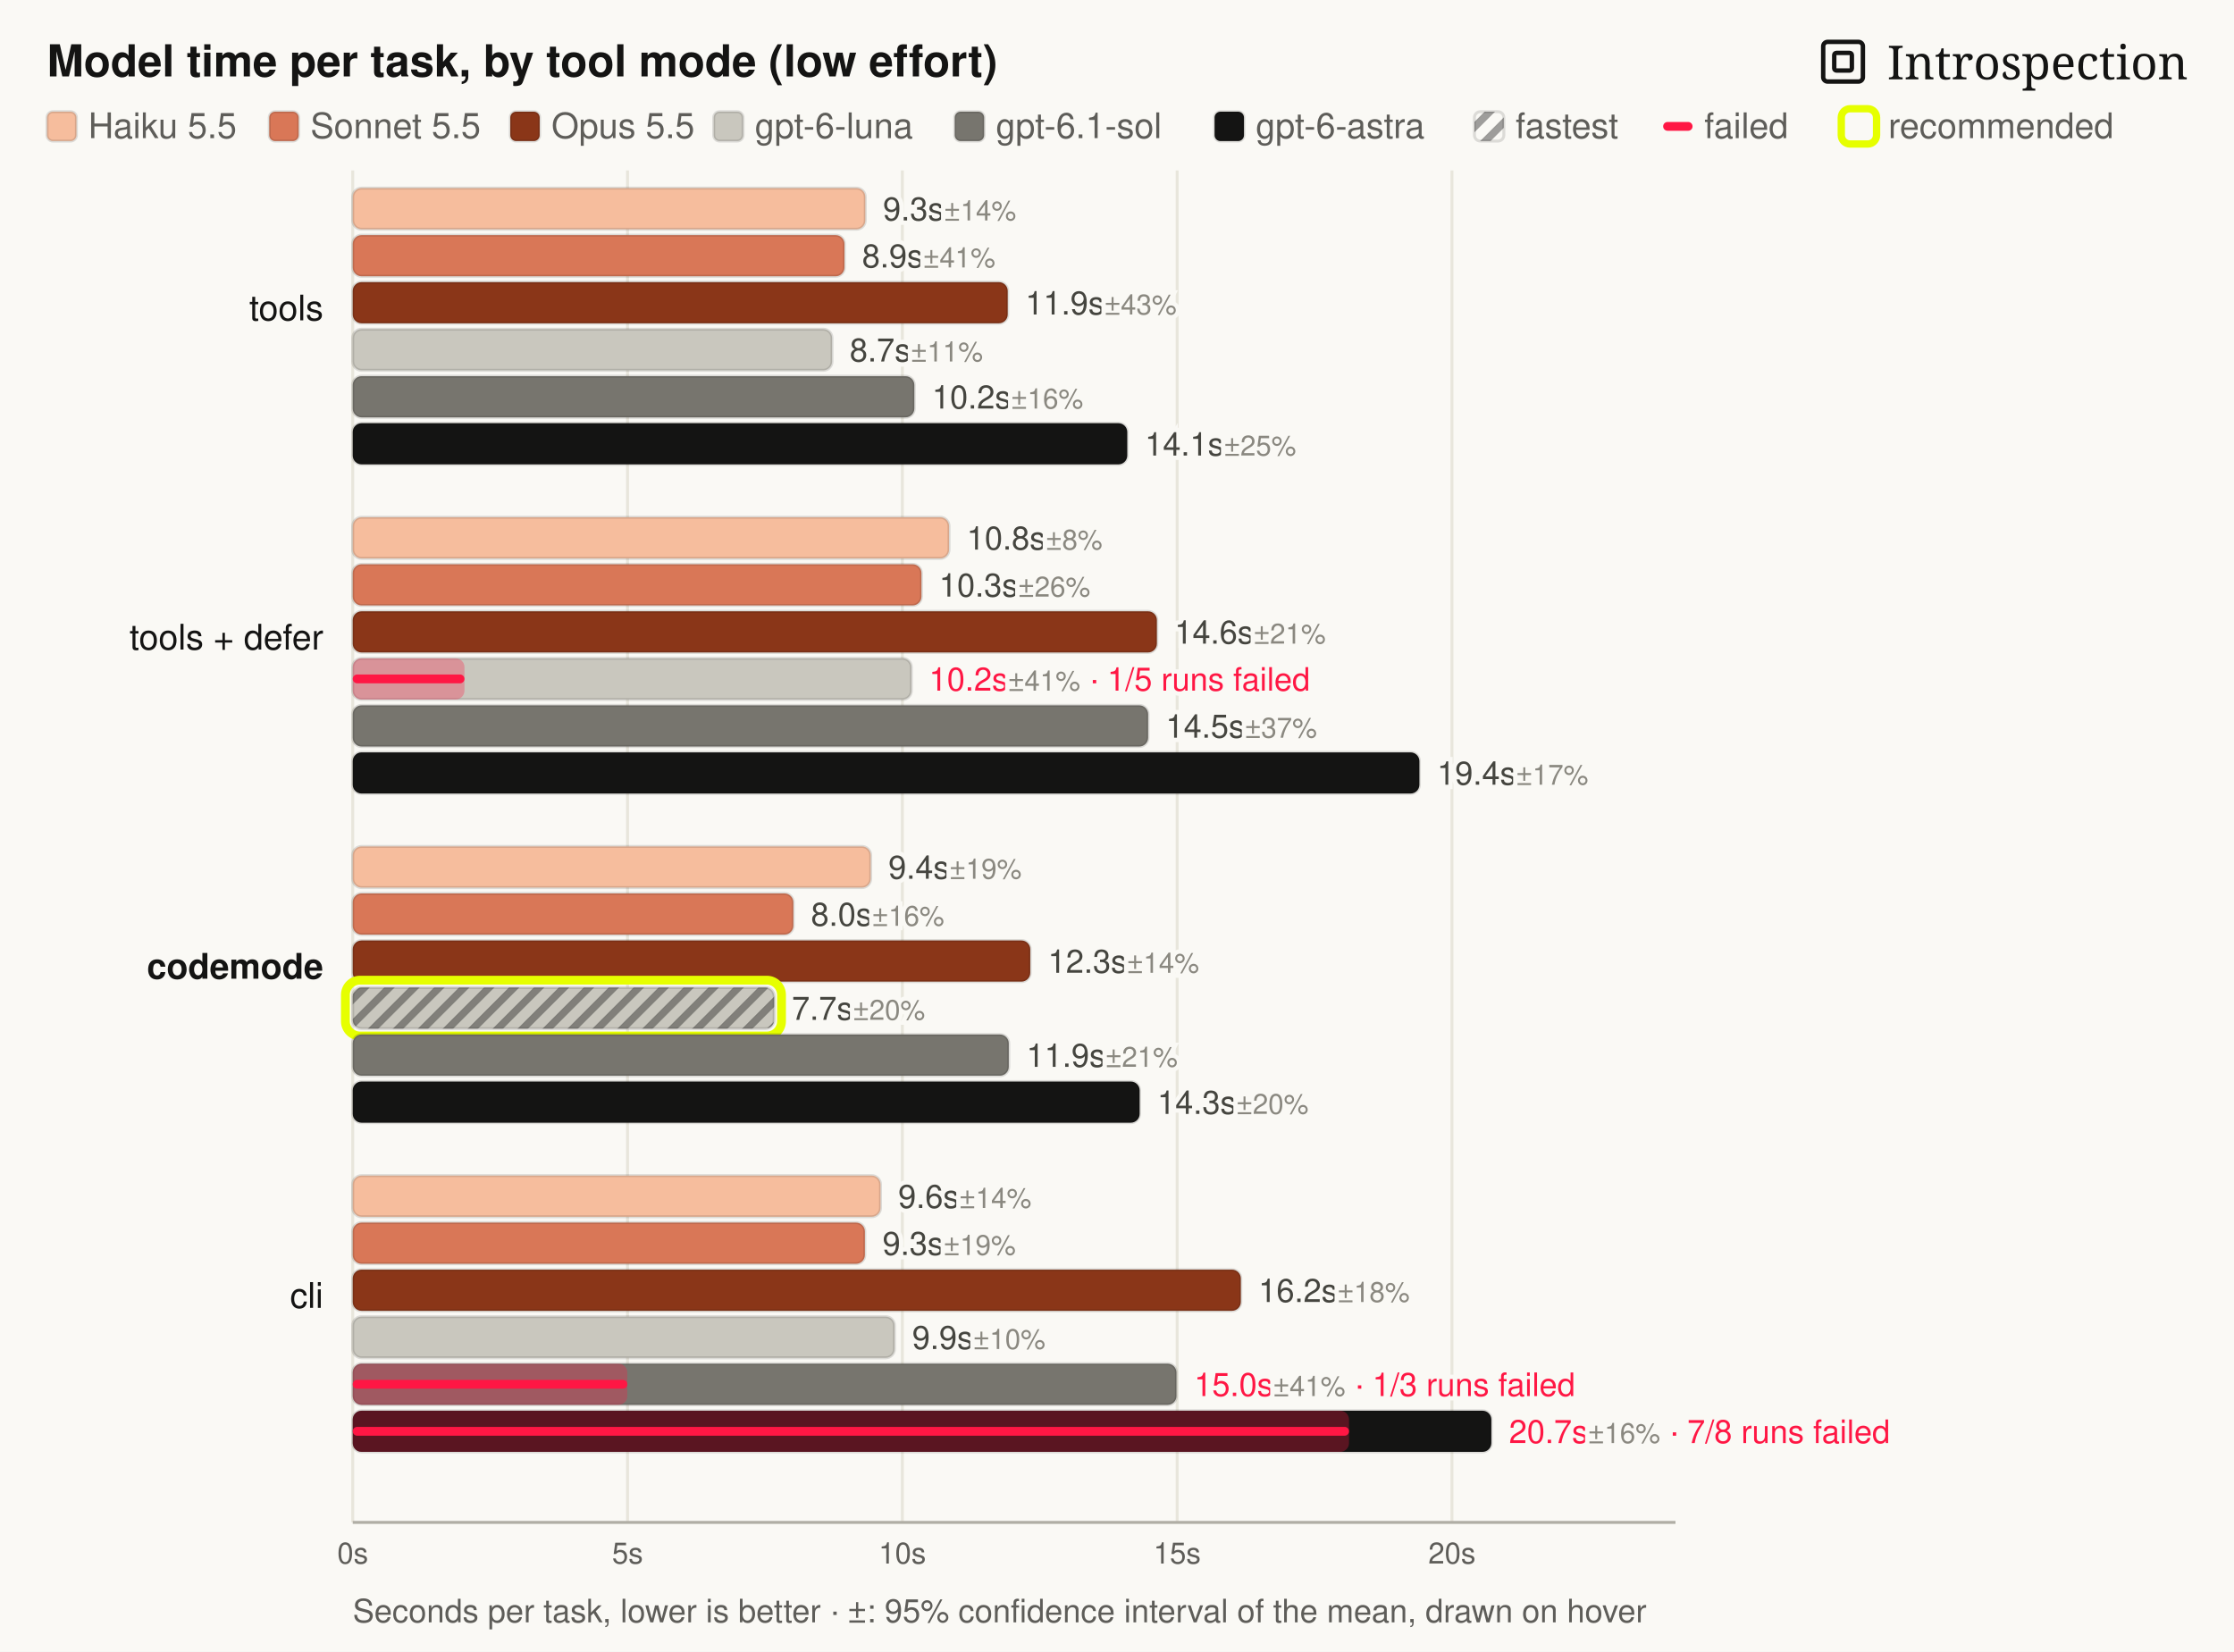
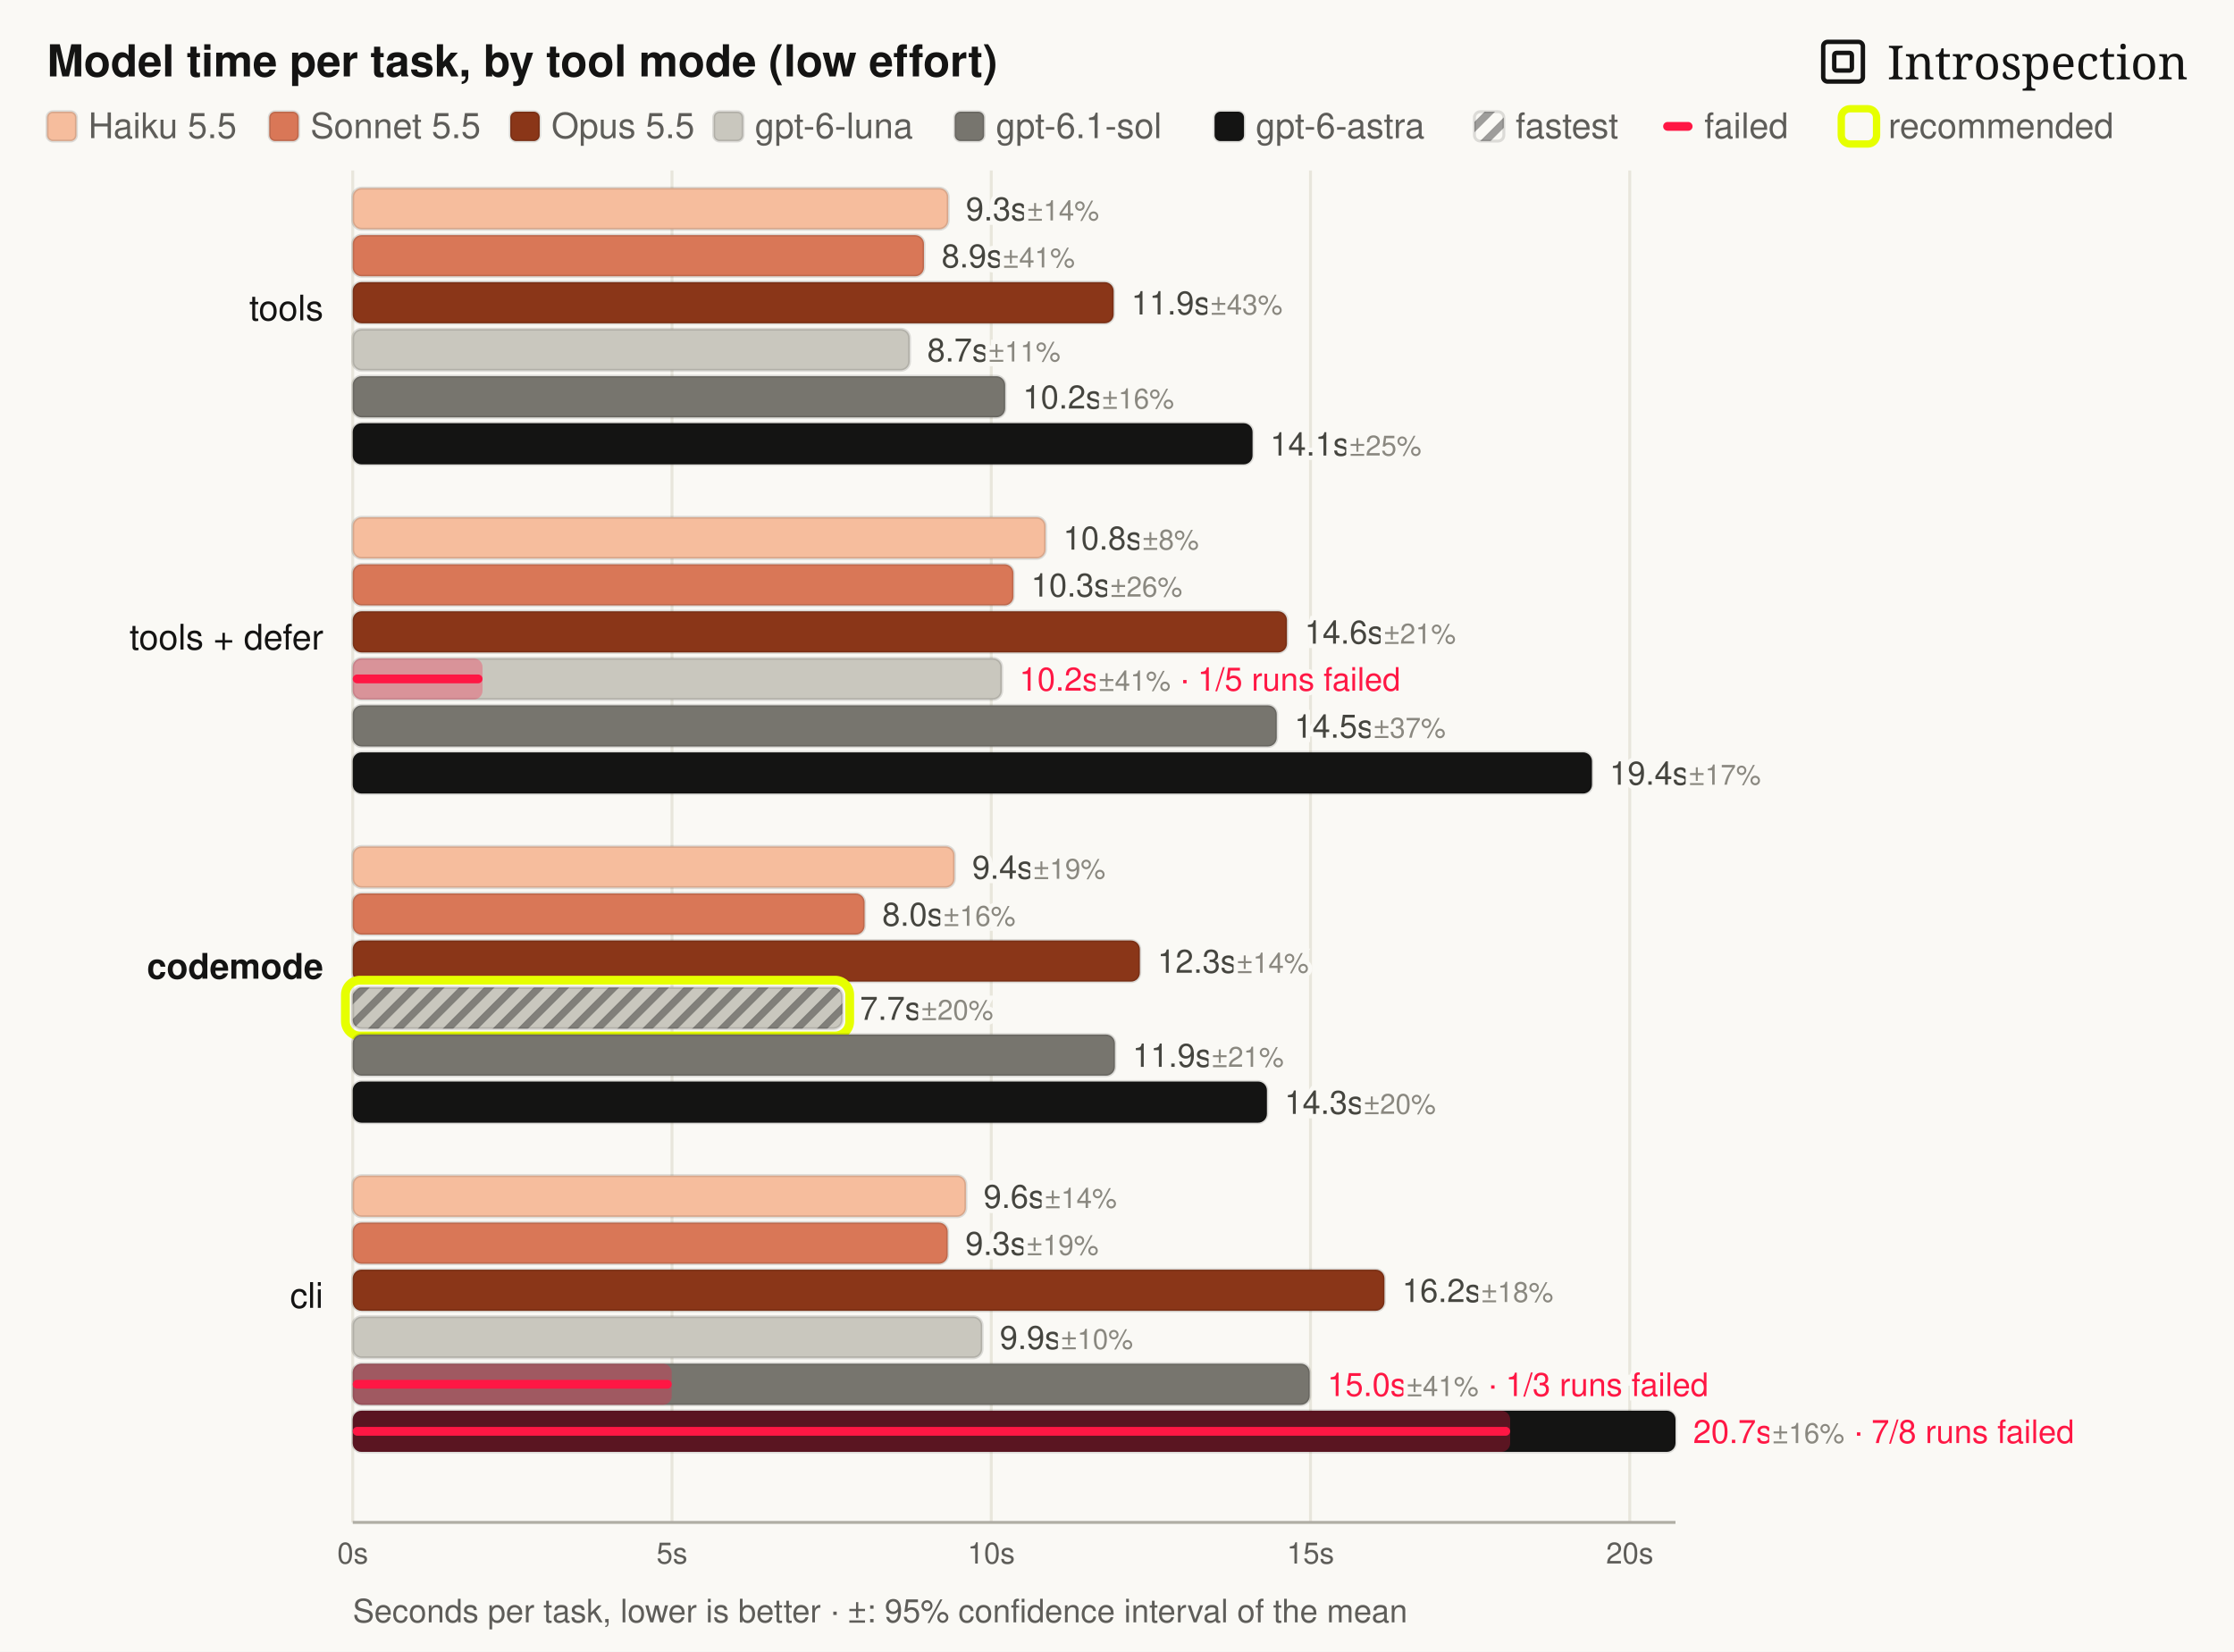
<svg xmlns="http://www.w3.org/2000/svg" width="760" height="562" viewBox="0 0 760 562" font-family="-apple-system, Segoe UI, Helvetica, Arial, sans-serif">
-   <style>.ci{opacity:0;transition:opacity .1s}.bar:hover .ci{opacity:1}</style>
  <defs>
    <pattern id="win-light" patternUnits="userSpaceOnUse" width="6" height="6" patternTransform="rotate(45)">
      <rect width="2.5" height="6" fill="#141413" opacity="0.4" />
    </pattern>
    <pattern id="win-dark" patternUnits="userSpaceOnUse" width="6" height="6" patternTransform="rotate(45)">
      <rect width="2.5" height="6" fill="#ffffff" opacity="0.6" />
    </pattern>
  </defs>
  <rect width="760" height="562" fill="#faf9f5" />
  <text x="16" y="26" font-size="15" font-weight="600" fill="#141413">Model time per task, by tool mode (low effort)</text>
  <g transform="translate(618 12) scale(0.75)" fill="none" stroke="#141413" stroke-width="2" stroke-linecap="round" stroke-linejoin="round">
    <rect x="3" y="3" width="18" height="18" rx="2" />
    <rect x="8" y="8" width="8" height="8" rx="1" />
  </g>
  <text x="642" y="27" font-size="16" font-family="Georgia, serif" fill="#141413">Introspection</text>
  <rect x="16" y="38" width="10" height="10" rx="2" fill="#f6bd9d" stroke="#0000001f" />
  <text x="30" y="47" font-size="12" fill="#5e5d59">Haiku 5.5</text>
  <rect x="91.6" y="38" width="10" height="10" rx="2" fill="#d97757" stroke="#0000001f" />
  <text x="105.6" y="47" font-size="12" fill="#5e5d59">Sonnet 5.5</text>
  <rect x="173.6" y="38" width="10" height="10" rx="2" fill="#8a3618" stroke="#0000001f" />
  <text x="187.6" y="47" font-size="12" fill="#5e5d59">Opus 5.5</text>
  <rect x="242.8" y="38" width="10" height="10" rx="2" fill="#c9c7be" stroke="#0000001f" />
  <text x="256.8" y="47" font-size="12" fill="#5e5d59">gpt-6-luna</text>
  <rect x="324.8" y="38" width="10" height="10" rx="2" fill="#77756e" stroke="#0000001f" />
  <text x="338.8" y="47" font-size="12" fill="#5e5d59">gpt-6.1-sol</text>
  <rect x="413.2" y="38" width="10" height="10" rx="2" fill="#141413" stroke="#0000001f" />
  <text x="427.2" y="47" font-size="12" fill="#5e5d59">gpt-6-astra</text>
  <rect x="501.6" y="38" width="10" height="10" rx="2" fill="url(#win-light)" stroke="#0000001f" />
  <text x="515.6" y="47" font-size="12" fill="#5e5d59">fastest</text>
  <rect x="565.8" y="41.5" width="10" height="3" rx="1.5" fill="#ff1744" />
  <text x="579.8" y="47" font-size="12" fill="#5e5d59">failed</text>
  <rect x="626.4" y="37" width="12" height="12" rx="3" fill="none" stroke="#e6ff00" stroke-width="2.5" />
  <text x="642.4" y="47" font-size="12" fill="#5e5d59">recommended</text>
  <line x1="120" y1="58" x2="120" y2="518" stroke="#e8e6dc" />
  <text x="120" y="532" font-size="10" text-anchor="middle" fill="#5e5d59">0s</text>
-   <line x1="213.489" y1="58" x2="213.489" y2="518" stroke="#e8e6dc" />
-   <text x="213.489" y="532" font-size="10" text-anchor="middle" fill="#5e5d59">5s</text>
-   <line x1="306.978" y1="58" x2="306.978" y2="518" stroke="#e8e6dc" />
-   <text x="306.978" y="532" font-size="10" text-anchor="middle" fill="#5e5d59">10s</text>
-   <line x1="400.467" y1="58" x2="400.467" y2="518" stroke="#e8e6dc" />
-   <text x="400.467" y="532" font-size="10" text-anchor="middle" fill="#5e5d59">15s</text>
-   <line x1="493.955" y1="58" x2="493.955" y2="518" stroke="#e8e6dc" />
-   <text x="493.955" y="532" font-size="10" text-anchor="middle" fill="#5e5d59">20s</text>
+   <line x1="228.61" y1="58" x2="228.61" y2="518" stroke="#e8e6dc" />
+   <text x="228.61" y="532" font-size="10" text-anchor="middle" fill="#5e5d59">5s</text>
+   <line x1="337.219" y1="58" x2="337.219" y2="518" stroke="#e8e6dc" />
+   <text x="337.219" y="532" font-size="10" text-anchor="middle" fill="#5e5d59">10s</text>
+   <line x1="445.829" y1="58" x2="445.829" y2="518" stroke="#e8e6dc" />
+   <text x="445.829" y="532" font-size="10" text-anchor="middle" fill="#5e5d59">15s</text>
+   <line x1="554.439" y1="58" x2="554.439" y2="518" stroke="#e8e6dc" />
+   <text x="554.439" y="532" font-size="10" text-anchor="middle" fill="#5e5d59">20s</text>
  <line x1="120" y1="518" x2="570" y2="518" stroke="#b0aea5" />
  <text x="110" y="109" font-size="12" text-anchor="end" fill="#141413" font-weight="400">tools</text>
-   <g class="bar">
-     <rect x="120" y="64" width="174.372" height="14" rx="3" fill="#f6bd9d" stroke="#0000001f" data-href="https://artificialanalysis.ai/models/claude-haiku-5-5" />
-     <g class="ci" stroke-width="1.2" stroke-opacity="0.75" pointer-events="none">
-       <line x1="270.718" y1="71" x2="294.372" y2="71" stroke="#141413" />
-       <line x1="294.372" y1="71" x2="318.025" y2="71" stroke="#141413" />
-       <line x1="270.718" y1="67.5" x2="270.718" y2="74.5" stroke="#141413" />
-       <line x1="318.025" y1="67.5" x2="318.025" y2="74.5" stroke="#141413" />
-     </g>
-     <text x="300.372" y="75" font-size="11" stroke="#faf9f5" stroke-width="3" paint-order="stroke" fill="#45453f">9.3s<tspan font-size="9.5" fill="#8a8880"> ±14%</tspan>
-     </text>
-   </g>
-   <g class="bar">
-     <rect x="120" y="80" width="167.276" height="14" rx="3" fill="#d97757" stroke="#0000001f" data-href="https://artificialanalysis.ai/models/claude-sonnet-5-5" />
-     <g class="ci" stroke-width="1.2" stroke-opacity="0.75" pointer-events="none">
-       <line x1="218.993" y1="87" x2="287.276" y2="87" stroke="#ffffff" />
-       <line x1="287.276" y1="87" x2="355.56" y2="87" stroke="#141413" />
-       <line x1="218.993" y1="83.5" x2="218.993" y2="90.5" stroke="#ffffff" />
-       <line x1="355.56" y1="83.5" x2="355.56" y2="90.5" stroke="#141413" />
-     </g>
-     <text x="293.276" y="91" font-size="11" stroke="#faf9f5" stroke-width="3" paint-order="stroke" fill="#45453f">8.9s<tspan font-size="9.5" fill="#8a8880"> ±41%</tspan>
-     </text>
-   </g>
-   <g class="bar">
-     <rect x="120" y="96" width="222.821" height="14" rx="3" fill="#8a3618" stroke="#0000001f" data-href="https://artificialanalysis.ai/models/claude-opus-5-5" />
-     <g class="ci" stroke-width="1.2" stroke-opacity="0.75" pointer-events="none">
-       <line x1="247.066" y1="103" x2="342.821" y2="103" stroke="#ffffff" />
-       <line x1="342.821" y1="103" x2="438.576" y2="103" stroke="#141413" />
-       <line x1="247.066" y1="99.5" x2="247.066" y2="106.5" stroke="#ffffff" />
-       <line x1="438.576" y1="99.5" x2="438.576" y2="106.5" stroke="#141413" />
-     </g>
-     <text x="348.821" y="107" font-size="11" stroke="#faf9f5" stroke-width="3" paint-order="stroke" fill="#45453f">11.9s<tspan font-size="9.5" fill="#8a8880"> ±43%</tspan>
-     </text>
-   </g>
-   <g class="bar">
-     <rect x="120" y="112" width="163.063" height="14" rx="3" fill="#c9c7be" stroke="#0000001f" data-href="https://artificialanalysis.ai/models/gpt-6-luna" />
-     <g class="ci" stroke-width="1.2" stroke-opacity="0.75" pointer-events="none">
-       <line x1="265.549" y1="119" x2="283.063" y2="119" stroke="#141413" />
-       <line x1="283.063" y1="119" x2="300.577" y2="119" stroke="#141413" />
-       <line x1="265.549" y1="115.5" x2="265.549" y2="122.5" stroke="#141413" />
-       <line x1="300.577" y1="115.5" x2="300.577" y2="122.5" stroke="#141413" />
-     </g>
-     <text x="289.063" y="123" font-size="11" stroke="#faf9f5" stroke-width="3" paint-order="stroke" fill="#45453f">8.7s<tspan font-size="9.5" fill="#8a8880"> ±11%</tspan>
-     </text>
-   </g>
-   <g class="bar">
-     <rect x="120" y="128" width="191.054" height="14" rx="3" fill="#77756e" stroke="#0000001f" data-href="https://artificialanalysis.ai/models/gpt-6-1-sol" />
-     <g class="ci" stroke-width="1.2" stroke-opacity="0.75" pointer-events="none">
-       <line x1="279.853" y1="135" x2="311.054" y2="135" stroke="#ffffff" />
-       <line x1="311.054" y1="135" x2="342.255" y2="135" stroke="#141413" />
-       <line x1="279.853" y1="131.5" x2="279.853" y2="138.5" stroke="#ffffff" />
-       <line x1="342.255" y1="131.5" x2="342.255" y2="138.5" stroke="#141413" />
-     </g>
-     <text x="317.054" y="139" font-size="11" stroke="#faf9f5" stroke-width="3" paint-order="stroke" fill="#45453f">10.2s<tspan font-size="9.5" fill="#8a8880"> ±16%</tspan>
-     </text>
-   </g>
-   <g class="bar">
-     <rect x="120" y="144" width="263.489" height="14" rx="3" fill="#141413" stroke="#0000001f" data-href="https://artificialanalysis.ai/models/gpt-6-astra" />
-     <g class="ci" stroke-width="1.2" stroke-opacity="0.75" pointer-events="none">
-       <line x1="318.146" y1="151" x2="383.489" y2="151" stroke="#ffffff" />
-       <line x1="383.489" y1="151" x2="448.832" y2="151" stroke="#141413" />
-       <line x1="318.146" y1="147.5" x2="318.146" y2="154.5" stroke="#ffffff" />
-       <line x1="448.832" y1="147.5" x2="448.832" y2="154.5" stroke="#141413" />
-     </g>
-     <text x="389.489" y="155" font-size="11" stroke="#faf9f5" stroke-width="3" paint-order="stroke" fill="#45453f">14.1s<tspan font-size="9.5" fill="#8a8880"> ±25%</tspan>
-     </text>
-   </g>
+   <rect x="120" y="64" width="202.575" height="14" rx="3" fill="#f6bd9d" stroke="#0000001f" data-href="https://artificialanalysis.ai/models/claude-haiku-5-5" />
+   <text x="328.575" y="75" font-size="11" stroke="#faf9f5" stroke-width="3" paint-order="stroke" fill="#45453f">9.3s<tspan font-size="9.5" fill="#8a8880"> ±14%</tspan>
+   </text>
+   <rect x="120" y="80" width="194.332" height="14" rx="3" fill="#d97757" stroke="#0000001f" data-href="https://artificialanalysis.ai/models/claude-sonnet-5-5" />
+   <text x="320.332" y="91" font-size="11" stroke="#faf9f5" stroke-width="3" paint-order="stroke" fill="#45453f">8.9s<tspan font-size="9.5" fill="#8a8880"> ±41%</tspan>
+   </text>
+   <rect x="120" y="96" width="258.86" height="14" rx="3" fill="#8a3618" stroke="#0000001f" data-href="https://artificialanalysis.ai/models/claude-opus-5-5" />
+   <text x="384.86" y="107" font-size="11" stroke="#faf9f5" stroke-width="3" paint-order="stroke" fill="#45453f">11.9s<tspan font-size="9.5" fill="#8a8880"> ±43%</tspan>
+   </text>
+   <rect x="120" y="112" width="189.437" height="14" rx="3" fill="#c9c7be" stroke="#0000001f" data-href="https://artificialanalysis.ai/models/gpt-6-luna" />
+   <text x="315.437" y="123" font-size="11" stroke="#faf9f5" stroke-width="3" paint-order="stroke" fill="#45453f">8.7s<tspan font-size="9.5" fill="#8a8880"> ±11%</tspan>
+   </text>
+   <rect x="120" y="128" width="221.955" height="14" rx="3" fill="#77756e" stroke="#0000001f" data-href="https://artificialanalysis.ai/models/gpt-6-1-sol" />
+   <text x="347.955" y="139" font-size="11" stroke="#faf9f5" stroke-width="3" paint-order="stroke" fill="#45453f">10.2s<tspan font-size="9.5" fill="#8a8880"> ±16%</tspan>
+   </text>
+   <rect x="120" y="144" width="306.106" height="14" rx="3" fill="#141413" stroke="#0000001f" data-href="https://artificialanalysis.ai/models/gpt-6-astra" />
+   <text x="432.106" y="155" font-size="11" stroke="#faf9f5" stroke-width="3" paint-order="stroke" fill="#45453f">14.1s<tspan font-size="9.5" fill="#8a8880"> ±25%</tspan>
+   </text>
  <text x="110" y="221" font-size="12" text-anchor="end" fill="#141413" font-weight="400">tools + defer</text>
-   <g class="bar">
-     <rect x="120" y="176" width="202.867" height="14" rx="3" fill="#f6bd9d" stroke="#0000001f" data-href="https://artificialanalysis.ai/models/claude-haiku-5-5" />
-     <g class="ci" stroke-width="1.2" stroke-opacity="0.75" pointer-events="none">
-       <line x1="307.12" y1="183" x2="322.867" y2="183" stroke="#141413" />
-       <line x1="322.867" y1="183" x2="338.614" y2="183" stroke="#141413" />
-       <line x1="307.12" y1="179.5" x2="307.12" y2="186.5" stroke="#141413" />
-       <line x1="338.614" y1="179.5" x2="338.614" y2="186.5" stroke="#141413" />
-     </g>
-     <text x="328.867" y="187" font-size="11" stroke="#faf9f5" stroke-width="3" paint-order="stroke" fill="#45453f">10.8s<tspan font-size="9.5" fill="#8a8880"> ±8%</tspan>
-     </text>
-   </g>
-   <g class="bar">
-     <rect x="120" y="192" width="193.472" height="14" rx="3" fill="#d97757" stroke="#0000001f" data-href="https://artificialanalysis.ai/models/claude-sonnet-5-5" />
-     <g class="ci" stroke-width="1.2" stroke-opacity="0.75" pointer-events="none">
-       <line x1="263.608" y1="199" x2="313.472" y2="199" stroke="#ffffff" />
-       <line x1="313.472" y1="199" x2="363.337" y2="199" stroke="#141413" />
-       <line x1="263.608" y1="195.5" x2="263.608" y2="202.5" stroke="#ffffff" />
-       <line x1="363.337" y1="195.5" x2="363.337" y2="202.5" stroke="#141413" />
-     </g>
-     <text x="319.472" y="203" font-size="11" stroke="#faf9f5" stroke-width="3" paint-order="stroke" fill="#45453f">10.3s<tspan font-size="9.5" fill="#8a8880"> ±26%</tspan>
-     </text>
-   </g>
-   <g class="bar">
-     <rect x="120" y="208" width="273.567" height="14" rx="3" fill="#8a3618" stroke="#0000001f" data-href="https://artificialanalysis.ai/models/claude-opus-5-5" />
-     <g class="ci" stroke-width="1.2" stroke-opacity="0.75" pointer-events="none">
-       <line x1="336.347" y1="215" x2="393.567" y2="215" stroke="#ffffff" />
-       <line x1="393.567" y1="215" x2="450.787" y2="215" stroke="#141413" />
-       <line x1="336.347" y1="211.5" x2="336.347" y2="218.5" stroke="#ffffff" />
-       <line x1="450.787" y1="211.5" x2="450.787" y2="218.5" stroke="#141413" />
-     </g>
-     <text x="399.567" y="219" font-size="11" stroke="#faf9f5" stroke-width="3" paint-order="stroke" fill="#45453f">14.6s<tspan font-size="9.5" fill="#8a8880"> ±21%</tspan>
-     </text>
-   </g>
-   <g class="bar">
-     <rect x="120" y="224" width="190.048" height="14" rx="3" fill="#c9c7be" stroke="#0000001f" data-href="https://artificialanalysis.ai/models/gpt-6-luna" />
-     <rect x="120" y="224" width="38.01" height="14" rx="3" fill="#ff1744" opacity="0.3" pointer-events="none" />
-     <rect x="120" y="229.5" width="38.01" height="3" rx="1.5" fill="#ff1744" pointer-events="none" />
-     <g class="ci" stroke-width="1.2" stroke-opacity="0.75" pointer-events="none">
-       <line x1="231.491" y1="231" x2="310.048" y2="231" stroke="#141413" />
-       <line x1="310.048" y1="231" x2="388.605" y2="231" stroke="#141413" />
-       <line x1="231.491" y1="227.5" x2="231.491" y2="234.5" stroke="#141413" />
-       <line x1="388.605" y1="227.5" x2="388.605" y2="234.5" stroke="#141413" />
-     </g>
-     <text x="316.048" y="235" font-size="11" stroke="#faf9f5" stroke-width="3" paint-order="stroke" fill="#ff1744">10.2s<tspan font-size="9.5" fill="#8a8880"> ±41%</tspan> · 1/5 runs failed</text>
-   </g>
-   <g class="bar">
-     <rect x="120" y="240" width="270.582" height="14" rx="3" fill="#77756e" stroke="#0000001f" data-href="https://artificialanalysis.ai/models/gpt-6-1-sol" />
-     <g class="ci" stroke-width="1.2" stroke-opacity="0.75" pointer-events="none">
-       <line x1="289.174" y1="247" x2="390.582" y2="247" stroke="#ffffff" />
-       <line x1="390.582" y1="247" x2="491.989" y2="247" stroke="#141413" />
-       <line x1="289.174" y1="243.5" x2="289.174" y2="250.5" stroke="#ffffff" />
-       <line x1="491.989" y1="243.5" x2="491.989" y2="250.5" stroke="#141413" />
-     </g>
-     <text x="396.582" y="251" font-size="11" stroke="#faf9f5" stroke-width="3" paint-order="stroke" fill="#45453f">14.5s<tspan font-size="9.5" fill="#8a8880"> ±37%</tspan>
-     </text>
-   </g>
-   <g class="bar">
-     <rect x="120" y="256" width="362.88" height="14" rx="3" fill="#141413" stroke="#0000001f" data-href="https://artificialanalysis.ai/models/gpt-6-astra" />
-     <g class="ci" stroke-width="1.2" stroke-opacity="0.75" pointer-events="none">
-       <line x1="421.023" y1="263" x2="482.88" y2="263" stroke="#ffffff" />
-       <line x1="482.88" y1="263" x2="544.737" y2="263" stroke="#141413" />
-       <line x1="421.023" y1="259.5" x2="421.023" y2="266.5" stroke="#ffffff" />
-       <line x1="544.737" y1="259.5" x2="544.737" y2="266.5" stroke="#141413" />
-     </g>
-     <text x="488.88" y="267" font-size="11" stroke="#faf9f5" stroke-width="3" paint-order="stroke" fill="#45453f">19.4s<tspan font-size="9.5" fill="#8a8880"> ±17%</tspan>
-     </text>
-   </g>
+   <rect x="120" y="176" width="235.679" height="14" rx="3" fill="#f6bd9d" stroke="#0000001f" data-href="https://artificialanalysis.ai/models/claude-haiku-5-5" />
+   <text x="361.679" y="187" font-size="11" stroke="#faf9f5" stroke-width="3" paint-order="stroke" fill="#45453f">10.8s<tspan font-size="9.5" fill="#8a8880"> ±8%</tspan>
+   </text>
+   <rect x="120" y="192" width="224.764" height="14" rx="3" fill="#d97757" stroke="#0000001f" data-href="https://artificialanalysis.ai/models/claude-sonnet-5-5" />
+   <text x="350.764" y="203" font-size="11" stroke="#faf9f5" stroke-width="3" paint-order="stroke" fill="#45453f">10.3s<tspan font-size="9.5" fill="#8a8880"> ±26%</tspan>
+   </text>
+   <rect x="120" y="208" width="317.814" height="14" rx="3" fill="#8a3618" stroke="#0000001f" data-href="https://artificialanalysis.ai/models/claude-opus-5-5" />
+   <text x="443.814" y="219" font-size="11" stroke="#faf9f5" stroke-width="3" paint-order="stroke" fill="#45453f">14.6s<tspan font-size="9.5" fill="#8a8880"> ±21%</tspan>
+   </text>
+   <rect x="120" y="224" width="220.786" height="14" rx="3" fill="#c9c7be" stroke="#0000001f" data-href="https://artificialanalysis.ai/models/gpt-6-luna" />
+   <rect x="120" y="224" width="44.157" height="14" rx="3" fill="#ff1744" opacity="0.3" pointer-events="none" />
+   <rect x="120" y="229.5" width="44.157" height="3" rx="1.5" fill="#ff1744" pointer-events="none" />
+   <text x="346.786" y="235" font-size="11" stroke="#faf9f5" stroke-width="3" paint-order="stroke" fill="#ff1744">10.2s<tspan font-size="9.5" fill="#8a8880"> ±41%</tspan> · 1/5 runs failed</text>
+   <rect x="120" y="240" width="314.346" height="14" rx="3" fill="#77756e" stroke="#0000001f" data-href="https://artificialanalysis.ai/models/gpt-6-1-sol" />
+   <text x="440.346" y="251" font-size="11" stroke="#faf9f5" stroke-width="3" paint-order="stroke" fill="#45453f">14.5s<tspan font-size="9.5" fill="#8a8880"> ±37%</tspan>
+   </text>
+   <rect x="120" y="256" width="421.572" height="14" rx="3" fill="#141413" stroke="#0000001f" data-href="https://artificialanalysis.ai/models/gpt-6-astra" />
+   <text x="547.572" y="267" font-size="11" stroke="#faf9f5" stroke-width="3" paint-order="stroke" fill="#45453f">19.4s<tspan font-size="9.5" fill="#8a8880"> ±17%</tspan>
+   </text>
  <text x="110" y="333" font-size="12" text-anchor="end" fill="#141413" font-weight="600">codemode</text>
-   <g class="bar">
-     <rect x="120" y="288" width="176.215" height="14" rx="3" fill="#f6bd9d" stroke="#0000001f" data-href="https://artificialanalysis.ai/models/claude-haiku-5-5" />
-     <g class="ci" stroke-width="1.2" stroke-opacity="0.75" pointer-events="none">
-       <line x1="262.948" y1="295" x2="296.215" y2="295" stroke="#141413" />
-       <line x1="296.215" y1="295" x2="329.483" y2="295" stroke="#141413" />
-       <line x1="262.948" y1="291.5" x2="262.948" y2="298.5" stroke="#141413" />
-       <line x1="329.483" y1="291.5" x2="329.483" y2="298.5" stroke="#141413" />
-     </g>
-     <text x="302.215" y="299" font-size="11" stroke="#faf9f5" stroke-width="3" paint-order="stroke" fill="#45453f">9.4s<tspan font-size="9.5" fill="#8a8880"> ±19%</tspan>
-     </text>
-   </g>
-   <g class="bar">
-     <rect x="120" y="304" width="149.888" height="14" rx="3" fill="#d97757" stroke="#0000001f" data-href="https://artificialanalysis.ai/models/claude-sonnet-5-5" />
-     <g class="ci" stroke-width="1.2" stroke-opacity="0.75" pointer-events="none">
-       <line x1="246.613" y1="311" x2="269.888" y2="311" stroke="#ffffff" />
-       <line x1="269.888" y1="311" x2="293.162" y2="311" stroke="#141413" />
-       <line x1="246.613" y1="307.5" x2="246.613" y2="314.5" stroke="#ffffff" />
-       <line x1="293.162" y1="307.5" x2="293.162" y2="314.5" stroke="#141413" />
-     </g>
-     <text x="275.888" y="315" font-size="11" stroke="#faf9f5" stroke-width="3" paint-order="stroke" fill="#45453f">8.0s<tspan font-size="9.5" fill="#8a8880"> ±16%</tspan>
-     </text>
-   </g>
-   <g class="bar">
-     <rect x="120" y="320" width="230.494" height="14" rx="3" fill="#8a3618" stroke="#0000001f" data-href="https://artificialanalysis.ai/models/claude-opus-5-5" />
-     <g class="ci" stroke-width="1.2" stroke-opacity="0.75" pointer-events="none">
-       <line x1="317.93" y1="327" x2="350.494" y2="327" stroke="#ffffff" />
-       <line x1="350.494" y1="327" x2="383.057" y2="327" stroke="#141413" />
-       <line x1="317.93" y1="323.5" x2="317.93" y2="330.5" stroke="#ffffff" />
-       <line x1="383.057" y1="323.5" x2="383.057" y2="330.5" stroke="#141413" />
-     </g>
-     <text x="356.494" y="331" font-size="11" stroke="#faf9f5" stroke-width="3" paint-order="stroke" fill="#45453f">12.3s<tspan font-size="9.5" fill="#8a8880"> ±14%</tspan>
-     </text>
-   </g>
-   <g class="bar">
-     <rect x="120" y="336" width="143.371" height="14" rx="3" fill="#c9c7be" stroke="#0000001f" data-href="https://artificialanalysis.ai/models/gpt-6-luna" />
-     <rect x="120" y="336" width="143.371" height="14" rx="3" fill="url(#win-light)" pointer-events="none" />
-     <rect x="117.5" y="333.5" width="148.371" height="19" rx="5" fill="none" stroke="#e6ff00" stroke-width="3" pointer-events="none" />
-     <g class="ci" stroke-width="1.2" stroke-opacity="0.75" pointer-events="none">
-       <line x1="235.061" y1="343" x2="263.371" y2="343" stroke="#141413" />
-       <line x1="263.371" y1="343" x2="291.681" y2="343" stroke="#141413" />
-       <line x1="235.061" y1="339.5" x2="235.061" y2="346.5" stroke="#141413" />
-       <line x1="291.681" y1="339.5" x2="291.681" y2="346.5" stroke="#141413" />
-     </g>
-     <text x="269.371" y="347" font-size="11" stroke="#faf9f5" stroke-width="3" paint-order="stroke" fill="#45453f">7.7s<tspan font-size="9.5" fill="#8a8880"> ±20%</tspan>
-     </text>
-   </g>
-   <g class="bar">
-     <rect x="120" y="352" width="223.183" height="14" rx="3" fill="#77756e" stroke="#0000001f" data-href="https://artificialanalysis.ai/models/gpt-6-1-sol" />
-     <g class="ci" stroke-width="1.2" stroke-opacity="0.75" pointer-events="none">
-       <line x1="296.673" y1="359" x2="343.183" y2="359" stroke="#ffffff" />
-       <line x1="343.183" y1="359" x2="389.693" y2="359" stroke="#141413" />
-       <line x1="296.673" y1="355.5" x2="296.673" y2="362.5" stroke="#ffffff" />
-       <line x1="389.693" y1="355.5" x2="389.693" y2="362.5" stroke="#141413" />
-     </g>
-     <text x="349.183" y="363" font-size="11" stroke="#faf9f5" stroke-width="3" paint-order="stroke" fill="#45453f">11.9s<tspan font-size="9.5" fill="#8a8880"> ±21%</tspan>
-     </text>
-   </g>
-   <g class="bar">
-     <rect x="120" y="368" width="267.702" height="14" rx="3" fill="#141413" stroke="#0000001f" data-href="https://artificialanalysis.ai/models/gpt-6-astra" />
-     <g class="ci" stroke-width="1.2" stroke-opacity="0.75" pointer-events="none">
-       <line x1="333.638" y1="375" x2="387.702" y2="375" stroke="#ffffff" />
-       <line x1="387.702" y1="375" x2="441.766" y2="375" stroke="#141413" />
-       <line x1="333.638" y1="371.5" x2="333.638" y2="378.5" stroke="#ffffff" />
-       <line x1="441.766" y1="371.5" x2="441.766" y2="378.5" stroke="#141413" />
-     </g>
-     <text x="393.702" y="379" font-size="11" stroke="#faf9f5" stroke-width="3" paint-order="stroke" fill="#45453f">14.3s<tspan font-size="9.5" fill="#8a8880"> ±20%</tspan>
-     </text>
-   </g>
+   <rect x="120" y="288" width="204.716" height="14" rx="3" fill="#f6bd9d" stroke="#0000001f" data-href="https://artificialanalysis.ai/models/claude-haiku-5-5" />
+   <text x="330.716" y="299" font-size="11" stroke="#faf9f5" stroke-width="3" paint-order="stroke" fill="#45453f">9.4s<tspan font-size="9.5" fill="#8a8880"> ±19%</tspan>
+   </text>
+   <rect x="120" y="304" width="174.13" height="14" rx="3" fill="#d97757" stroke="#0000001f" data-href="https://artificialanalysis.ai/models/claude-sonnet-5-5" />
+   <text x="300.13" y="315" font-size="11" stroke="#faf9f5" stroke-width="3" paint-order="stroke" fill="#45453f">8.0s<tspan font-size="9.5" fill="#8a8880"> ±16%</tspan>
+   </text>
+   <rect x="120" y="320" width="267.774" height="14" rx="3" fill="#8a3618" stroke="#0000001f" data-href="https://artificialanalysis.ai/models/claude-opus-5-5" />
+   <text x="393.774" y="331" font-size="11" stroke="#faf9f5" stroke-width="3" paint-order="stroke" fill="#45453f">12.3s<tspan font-size="9.5" fill="#8a8880"> ±14%</tspan>
+   </text>
+   <rect x="120" y="336" width="166.56" height="14" rx="3" fill="#c9c7be" stroke="#0000001f" data-href="https://artificialanalysis.ai/models/gpt-6-luna" />
+   <rect x="120" y="336" width="166.56" height="14" rx="3" fill="url(#win-light)" pointer-events="none" />
+   <rect x="117.5" y="333.5" width="171.56" height="19" rx="5" fill="none" stroke="#e6ff00" stroke-width="3" pointer-events="none" />
+   <text x="292.56" y="347" font-size="11" stroke="#faf9f5" stroke-width="3" paint-order="stroke" fill="#45453f">7.7s<tspan font-size="9.5" fill="#8a8880"> ±20%</tspan>
+   </text>
+   <rect x="120" y="352" width="259.28" height="14" rx="3" fill="#77756e" stroke="#0000001f" data-href="https://artificialanalysis.ai/models/gpt-6-1-sol" />
+   <text x="385.28" y="363" font-size="11" stroke="#faf9f5" stroke-width="3" paint-order="stroke" fill="#45453f">11.9s<tspan font-size="9.5" fill="#8a8880"> ±21%</tspan>
+   </text>
+   <rect x="120" y="368" width="311" height="14" rx="3" fill="#141413" stroke="#0000001f" data-href="https://artificialanalysis.ai/models/gpt-6-astra" />
+   <text x="437" y="379" font-size="11" stroke="#faf9f5" stroke-width="3" paint-order="stroke" fill="#45453f">14.3s<tspan font-size="9.5" fill="#8a8880"> ±20%</tspan>
+   </text>
  <text x="110" y="445" font-size="12" text-anchor="end" fill="#141413" font-weight="400">cli</text>
-   <g class="bar">
-     <rect x="120" y="400" width="179.551" height="14" rx="3" fill="#f6bd9d" stroke="#0000001f" data-href="https://artificialanalysis.ai/models/claude-haiku-5-5" />
-     <g class="ci" stroke-width="1.2" stroke-opacity="0.75" pointer-events="none">
-       <line x1="275.298" y1="407" x2="299.551" y2="407" stroke="#141413" />
-       <line x1="299.551" y1="407" x2="323.804" y2="407" stroke="#141413" />
-       <line x1="275.298" y1="403.5" x2="275.298" y2="410.5" stroke="#141413" />
-       <line x1="323.804" y1="403.5" x2="323.804" y2="410.5" stroke="#141413" />
-     </g>
-     <text x="305.551" y="411" font-size="11" stroke="#faf9f5" stroke-width="3" paint-order="stroke" fill="#45453f">9.6s<tspan font-size="9.5" fill="#8a8880"> ±14%</tspan>
-     </text>
-   </g>
-   <g class="bar">
-     <rect x="120" y="416" width="174.226" height="14" rx="3" fill="#d97757" stroke="#0000001f" data-href="https://artificialanalysis.ai/models/claude-sonnet-5-5" />
-     <g class="ci" stroke-width="1.2" stroke-opacity="0.75" pointer-events="none">
-       <line x1="261.178" y1="423" x2="294.226" y2="423" stroke="#ffffff" />
-       <line x1="294.226" y1="423" x2="327.274" y2="423" stroke="#141413" />
-       <line x1="261.178" y1="419.5" x2="261.178" y2="426.5" stroke="#ffffff" />
-       <line x1="327.274" y1="419.5" x2="327.274" y2="426.5" stroke="#141413" />
-     </g>
-     <text x="300.226" y="427" font-size="11" stroke="#faf9f5" stroke-width="3" paint-order="stroke" fill="#45453f">9.3s<tspan font-size="9.5" fill="#8a8880"> ±19%</tspan>
-     </text>
-   </g>
-   <g class="bar">
-     <rect x="120" y="432" width="302.125" height="14" rx="3" fill="#8a3618" stroke="#0000001f" data-href="https://artificialanalysis.ai/models/claude-opus-5-5" />
-     <g class="ci" stroke-width="1.2" stroke-opacity="0.75" pointer-events="none">
-       <line x1="368.773" y1="439" x2="422.125" y2="439" stroke="#ffffff" />
-       <line x1="422.125" y1="439" x2="475.477" y2="439" stroke="#141413" />
-       <line x1="368.773" y1="435.5" x2="368.773" y2="442.5" stroke="#ffffff" />
-       <line x1="475.477" y1="435.5" x2="475.477" y2="442.5" stroke="#141413" />
-     </g>
-     <text x="428.125" y="443" font-size="11" stroke="#faf9f5" stroke-width="3" paint-order="stroke" fill="#45453f">16.2s<tspan font-size="9.5" fill="#8a8880"> ±18%</tspan>
-     </text>
-   </g>
-   <g class="bar">
-     <rect x="120" y="448" width="184.304" height="14" rx="3" fill="#c9c7be" stroke="#0000001f" data-href="https://artificialanalysis.ai/models/gpt-6-luna" />
-     <g class="ci" stroke-width="1.2" stroke-opacity="0.75" pointer-events="none">
-       <line x1="285.913" y1="455" x2="304.304" y2="455" stroke="#141413" />
-       <line x1="304.304" y1="455" x2="322.695" y2="455" stroke="#141413" />
-       <line x1="285.913" y1="451.5" x2="285.913" y2="458.5" stroke="#141413" />
-       <line x1="322.695" y1="451.5" x2="322.695" y2="458.5" stroke="#141413" />
-     </g>
-     <text x="310.304" y="459" font-size="11" stroke="#faf9f5" stroke-width="3" paint-order="stroke" fill="#45453f">9.9s<tspan font-size="9.5" fill="#8a8880"> ±10%</tspan>
-     </text>
-   </g>
-   <g class="bar">
-     <rect x="120" y="464" width="280.23" height="14" rx="3" fill="#77756e" stroke="#0000001f" data-href="https://artificialanalysis.ai/models/gpt-6-1-sol" />
-     <rect x="120" y="464" width="93.41" height="14" rx="3" fill="#ff1744" opacity="0.3" pointer-events="none" />
-     <rect x="120" y="469.5" width="93.41" height="3" rx="1.5" fill="#ff1744" pointer-events="none" />
-     <g class="ci" stroke-width="1.2" stroke-opacity="0.75" pointer-events="none">
-       <line x1="284.433" y1="471" x2="400.23" y2="471" stroke="#ffffff" />
-       <line x1="400.23" y1="471" x2="516.026" y2="471" stroke="#141413" />
-       <line x1="284.433" y1="467.5" x2="284.433" y2="474.5" stroke="#ffffff" />
-       <line x1="516.026" y1="467.5" x2="516.026" y2="474.5" stroke="#141413" />
-     </g>
-     <text x="406.23" y="475" font-size="11" stroke="#faf9f5" stroke-width="3" paint-order="stroke" fill="#ff1744">15.0s<tspan font-size="9.5" fill="#8a8880"> ±41%</tspan> · 1/3 runs failed</text>
-   </g>
-   <g class="bar">
-     <rect x="120" y="480" width="387.35" height="14" rx="3" fill="#141413" stroke="#0000001f" data-href="https://artificialanalysis.ai/models/gpt-6-astra" />
-     <rect x="120" y="480" width="338.931" height="14" rx="3" fill="#ff1744" opacity="0.3" pointer-events="none" />
-     <rect x="120" y="485.5" width="338.931" height="3" rx="1.5" fill="#ff1744" pointer-events="none" />
-     <g class="ci" stroke-width="1.2" stroke-opacity="0.75" pointer-events="none">
-       <line x1="444.7" y1="487" x2="507.35" y2="487" stroke="#ffffff" />
-       <line x1="507.35" y1="487" x2="570" y2="487" stroke="#141413" />
-       <line x1="444.7" y1="483.5" x2="444.7" y2="490.5" stroke="#ffffff" />
-       <line x1="570" y1="483.5" x2="570" y2="490.5" stroke="#141413" />
-     </g>
-     <text x="513.35" y="491" font-size="11" stroke="#faf9f5" stroke-width="3" paint-order="stroke" fill="#ff1744">20.7s<tspan font-size="9.5" fill="#8a8880"> ±16%</tspan> · 7/8 runs failed</text>
-   </g>
-   <text x="120" y="552" font-size="11" fill="#5e5d59">Seconds per task, lower is better · ±: 95% confidence interval of the mean, drawn on hover</text>
+   <rect x="120" y="400" width="208.592" height="14" rx="3" fill="#f6bd9d" stroke="#0000001f" data-href="https://artificialanalysis.ai/models/claude-haiku-5-5" />
+   <text x="334.592" y="411" font-size="11" stroke="#faf9f5" stroke-width="3" paint-order="stroke" fill="#45453f">9.6s<tspan font-size="9.5" fill="#8a8880"> ±14%</tspan>
+   </text>
+   <rect x="120" y="416" width="202.405" height="14" rx="3" fill="#d97757" stroke="#0000001f" data-href="https://artificialanalysis.ai/models/claude-sonnet-5-5" />
+   <text x="328.405" y="427" font-size="11" stroke="#faf9f5" stroke-width="3" paint-order="stroke" fill="#45453f">9.3s<tspan font-size="9.5" fill="#8a8880"> ±19%</tspan>
+   </text>
+   <rect x="120" y="432" width="350.99" height="14" rx="3" fill="#8a3618" stroke="#0000001f" data-href="https://artificialanalysis.ai/models/claude-opus-5-5" />
+   <text x="476.99" y="443" font-size="11" stroke="#faf9f5" stroke-width="3" paint-order="stroke" fill="#45453f">16.2s<tspan font-size="9.5" fill="#8a8880"> ±18%</tspan>
+   </text>
+   <rect x="120" y="448" width="214.113" height="14" rx="3" fill="#c9c7be" stroke="#0000001f" data-href="https://artificialanalysis.ai/models/gpt-6-luna" />
+   <text x="340.113" y="459" font-size="11" stroke="#faf9f5" stroke-width="3" paint-order="stroke" fill="#45453f">9.9s<tspan font-size="9.5" fill="#8a8880"> ±10%</tspan>
+   </text>
+   <rect x="120" y="464" width="325.554" height="14" rx="3" fill="#77756e" stroke="#0000001f" data-href="https://artificialanalysis.ai/models/gpt-6-1-sol" />
+   <rect x="120" y="464" width="108.518" height="14" rx="3" fill="#ff1744" opacity="0.3" pointer-events="none" />
+   <rect x="120" y="469.5" width="108.518" height="3" rx="1.5" fill="#ff1744" pointer-events="none" />
+   <text x="451.554" y="475" font-size="11" stroke="#faf9f5" stroke-width="3" paint-order="stroke" fill="#ff1744">15.0s<tspan font-size="9.5" fill="#8a8880"> ±41%</tspan> · 1/3 runs failed</text>
+   <rect x="120" y="480" width="450" height="14" rx="3" fill="#141413" stroke="#0000001f" data-href="https://artificialanalysis.ai/models/gpt-6-astra" />
+   <rect x="120" y="480" width="393.75" height="14" rx="3" fill="#ff1744" opacity="0.3" pointer-events="none" />
+   <rect x="120" y="485.5" width="393.75" height="3" rx="1.5" fill="#ff1744" pointer-events="none" />
+   <text x="576" y="491" font-size="11" stroke="#faf9f5" stroke-width="3" paint-order="stroke" fill="#ff1744">20.7s<tspan font-size="9.5" fill="#8a8880"> ±16%</tspan> · 7/8 runs failed</text>
+   <text x="120" y="552" font-size="11" fill="#5e5d59">Seconds per task, lower is better · ±: 95% confidence interval of the mean</text>
</svg>
